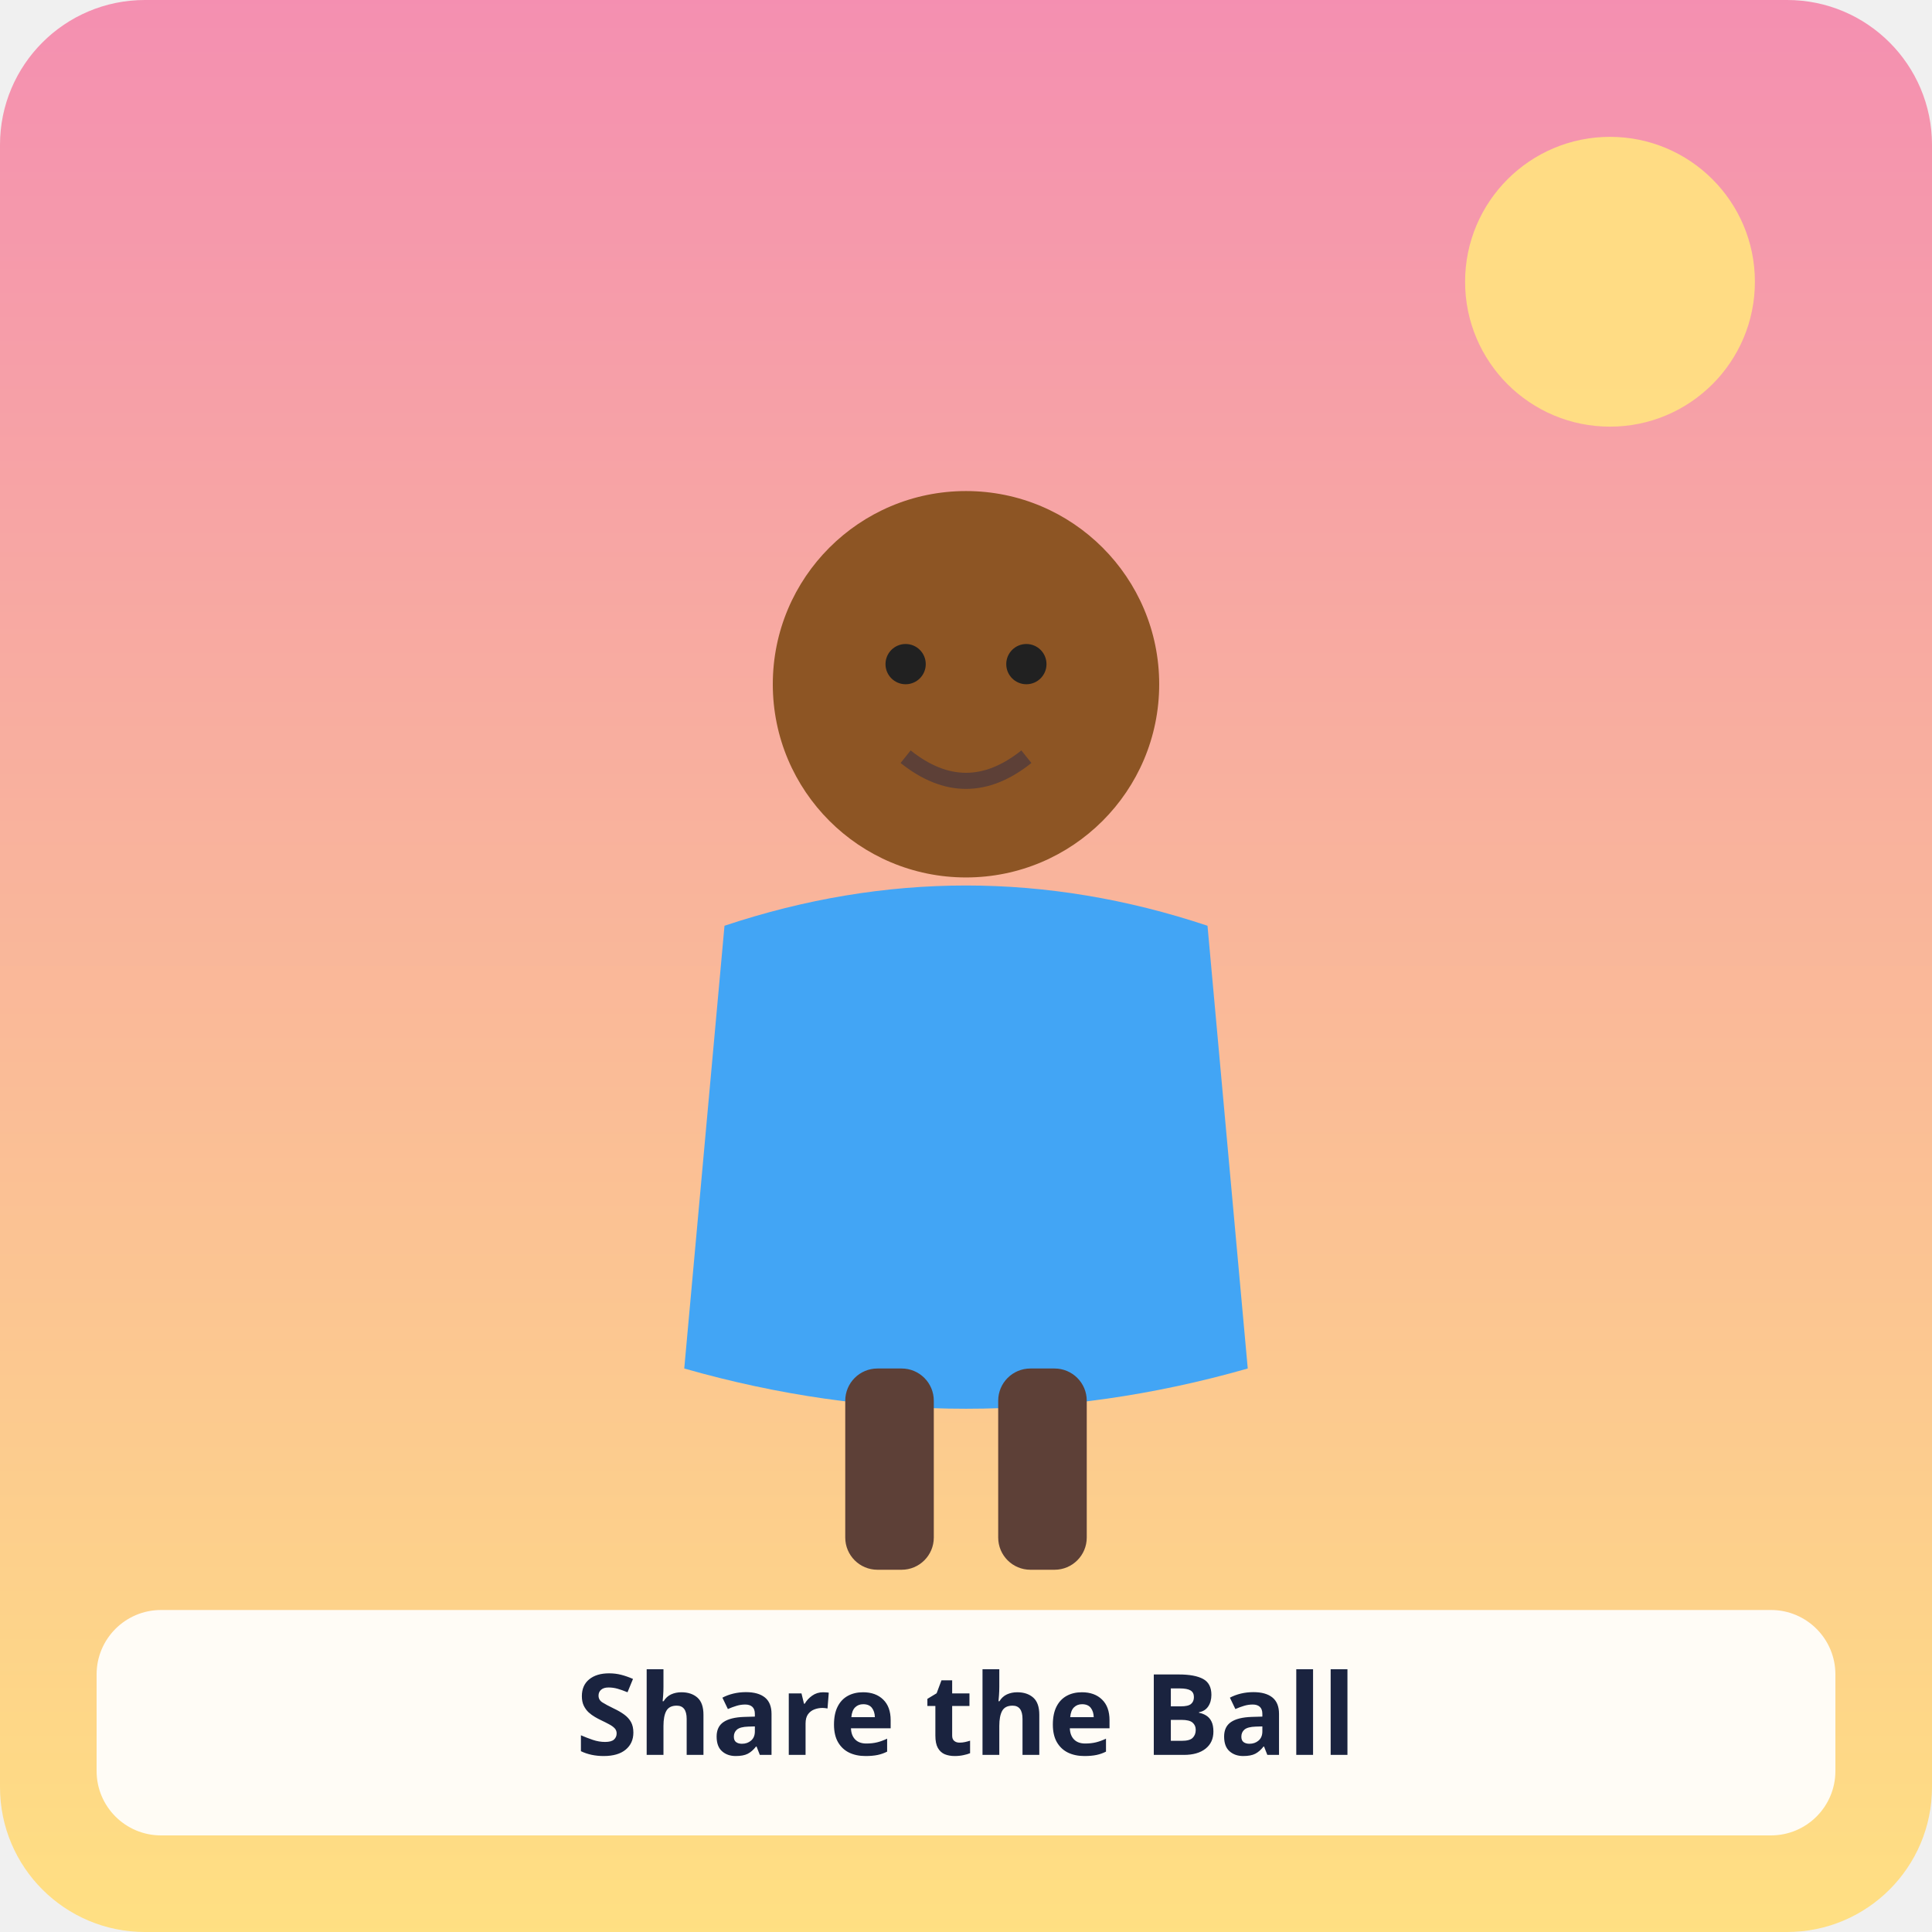
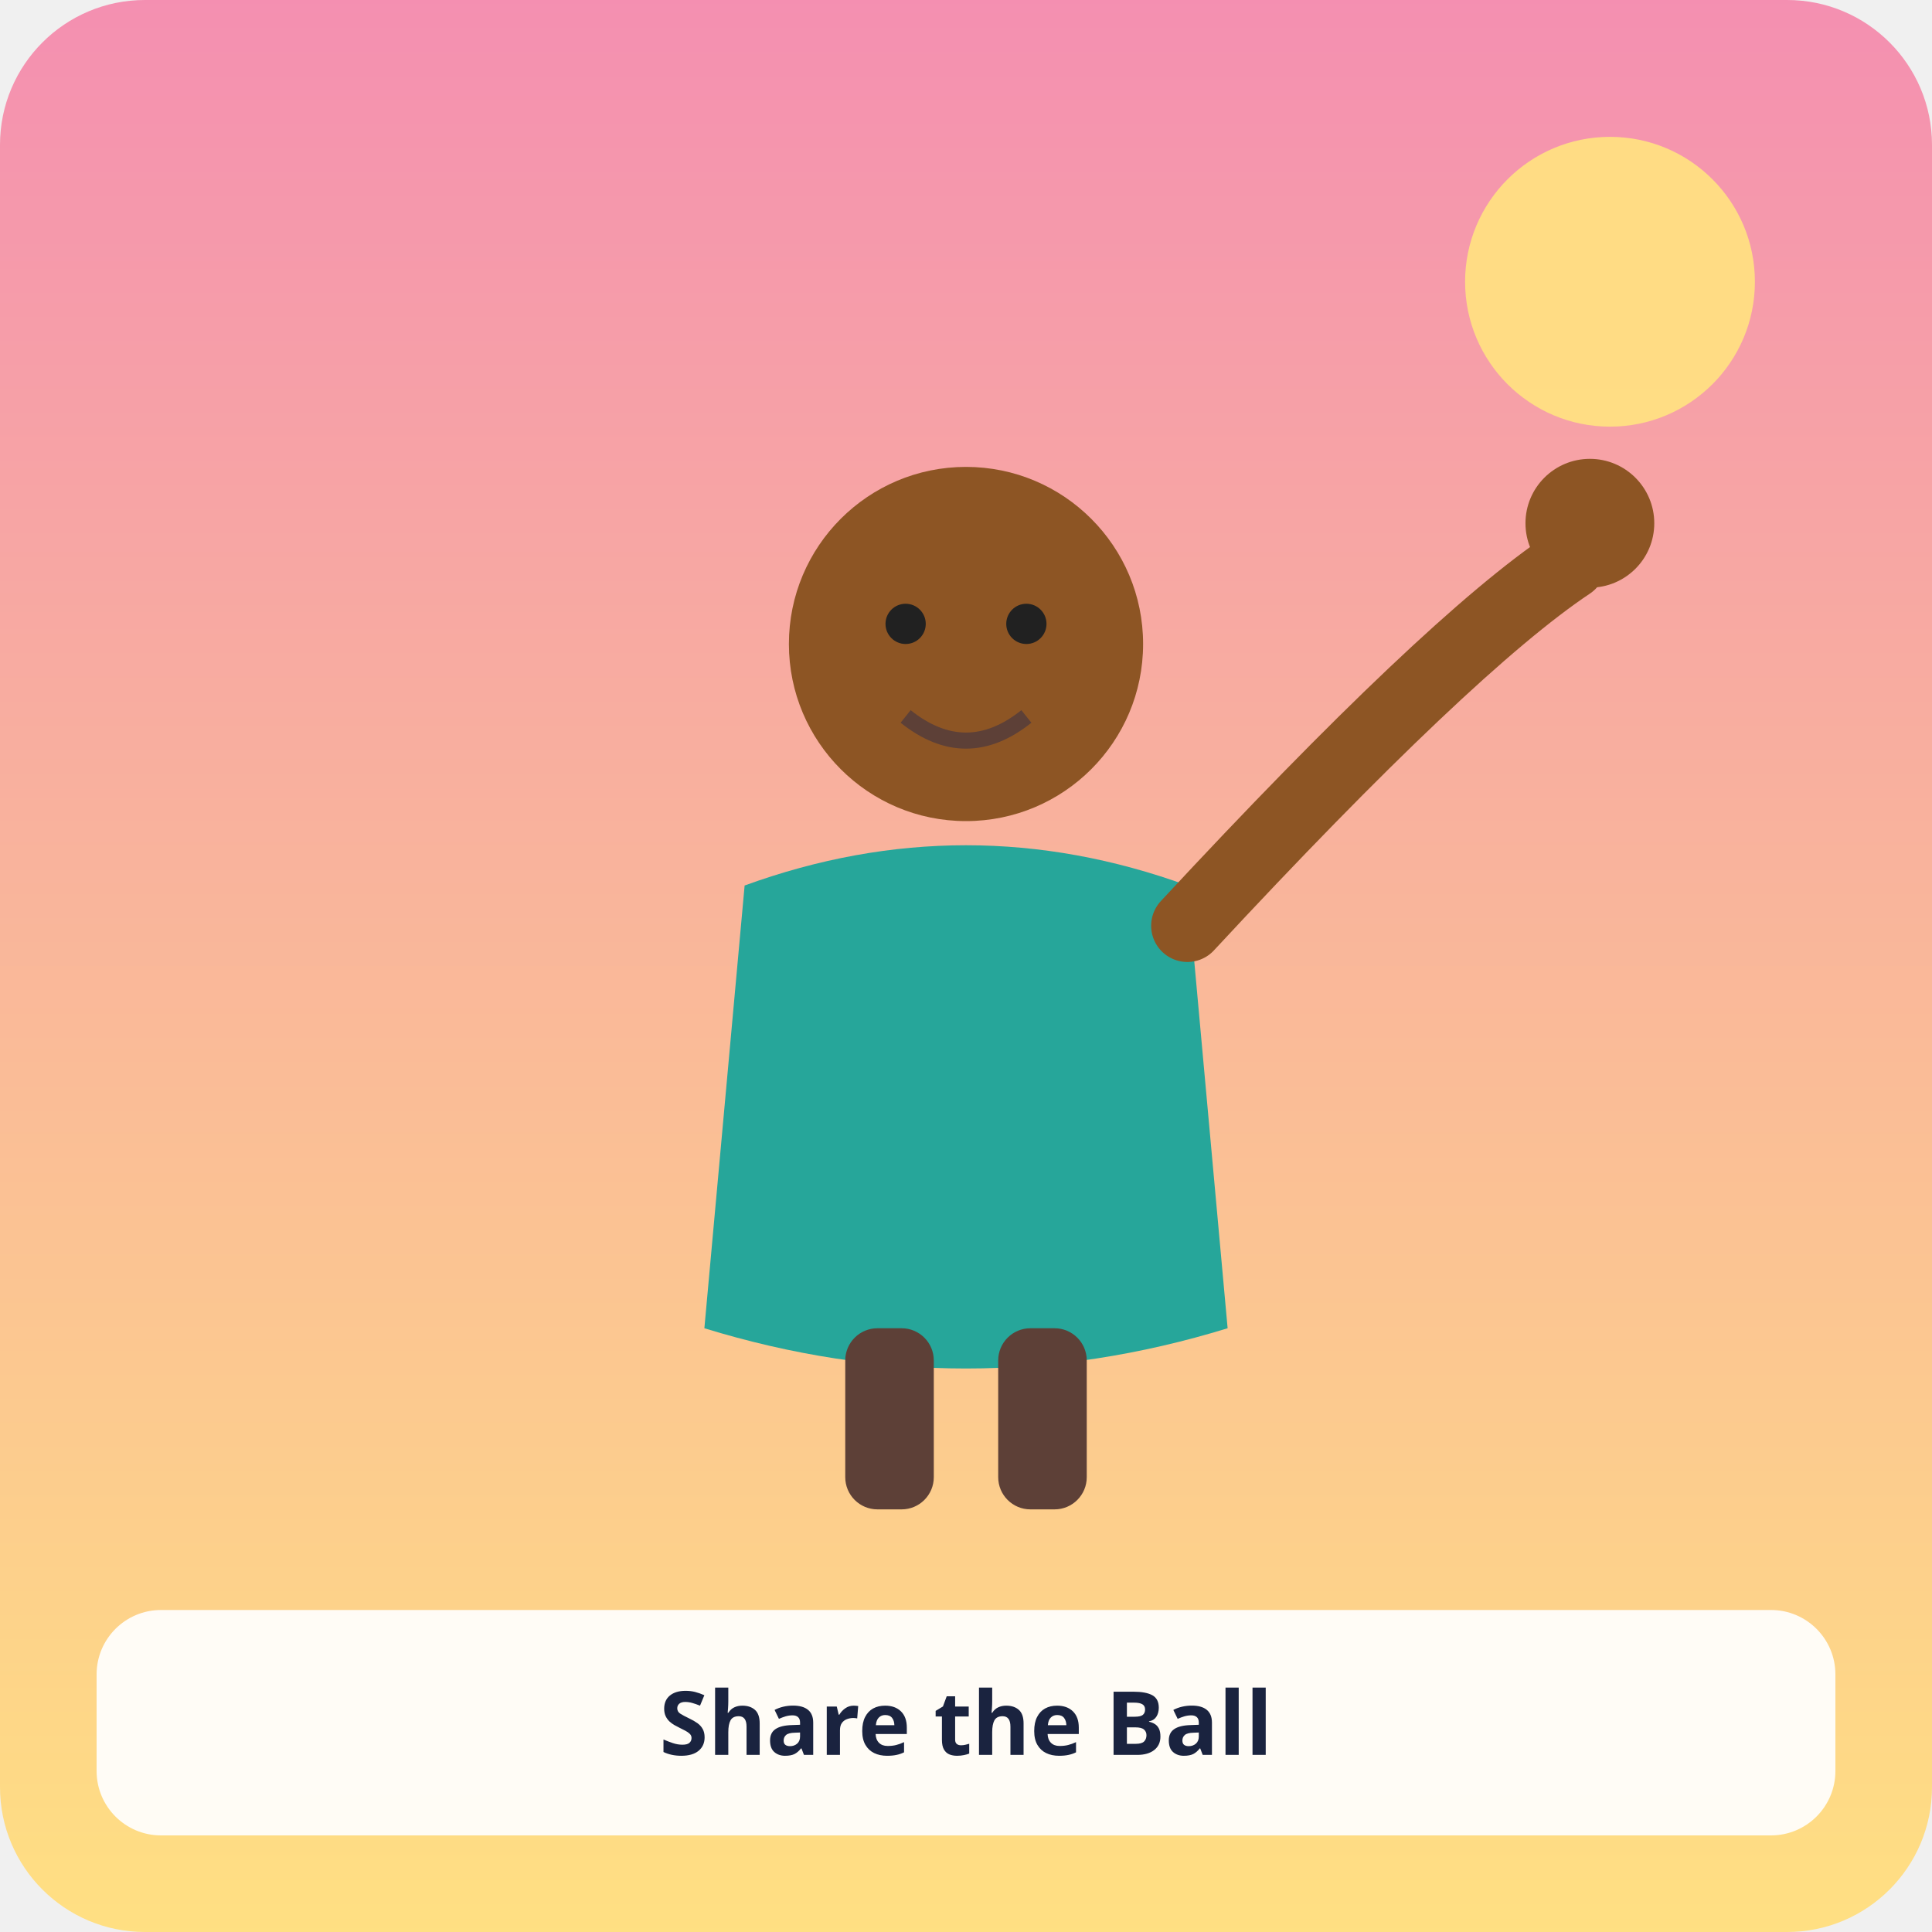
<svg xmlns="http://www.w3.org/2000/svg" viewBox="0 0 480 480" role="img" aria-label="Share the Ball">
  <defs>
    <linearGradient id="sky" x1="0" y1="0" x2="0" y2="1">
      <stop offset="0%" stop-color="#F48FB1" />
      <stop offset="100%" stop-color="#FFE082" />
    </linearGradient>
  </defs>
  <rect width="480" height="480" rx="36" fill="url(#sky)" />
  <circle cx="400" cy="70" r="36" fill="#FFE082" opacity="0.95" />
-   <circle cx="240" cy="170" r="48" fill="#8D5524" />
-   <circle cx="225" cy="165" r="5" fill="#212121" />
-   <circle cx="255" cy="165" r="5" fill="#212121" />
-   <path d="M225 188 Q240 200 255 188" stroke="#5D4037" stroke-width="4" fill="none" />
-   <path d="M180 230 Q240 210 300 230 L310 340 Q240 360 170 340 Z" fill="#42A5F5" />
-   <rect x="210" y="340" width="22" height="50" rx="8" fill="#5D4037" />
-   <rect x="248" y="340" width="22" height="50" rx="8" fill="#5D4037" />
+   <circle cx="240" cy="160" r="44" fill="#8D5524" />
+   <circle cx="225" cy="155" r="5" fill="#212121" />
+   <circle cx="255" cy="155" r="5" fill="#212121" />
+   <path d="M225 178 Q240 190 255 178" stroke="#5D4037" stroke-width="4" fill="none" />
+   <path d="M185 220 Q240 200 295 220 L305 330 Q240 350 175 330 Z" fill="#26A69A" />
+   <path d="M295 230 Q360 160 390 140" stroke="#8D5524" stroke-width="18" fill="none" stroke-linecap="round" />
+   <circle cx="395" cy="130" r="16" fill="#8D5524" />
+   <rect x="210" y="330" width="22" height="45" rx="8" fill="#5D4037" />
+   <rect x="248" y="330" width="22" height="45" rx="8" fill="#5D4037" />
  <rect x="24" y="400" width="432" height="56" rx="16" fill="#FFFFFF" opacity="0.92" />
-   <text x="240" y="436" text-anchor="middle" font-family="Nunito,Segoe UI,sans-serif" font-size="28" font-weight="700" fill="#1a233f">Share the Ball</text>
+   <text x="240" y="436" text-anchor="middle" font-family="Nunito,Segoe UI,sans-serif" font-size="22" font-weight="700" fill="#1a233f">Share the Ball</text>
</svg>
